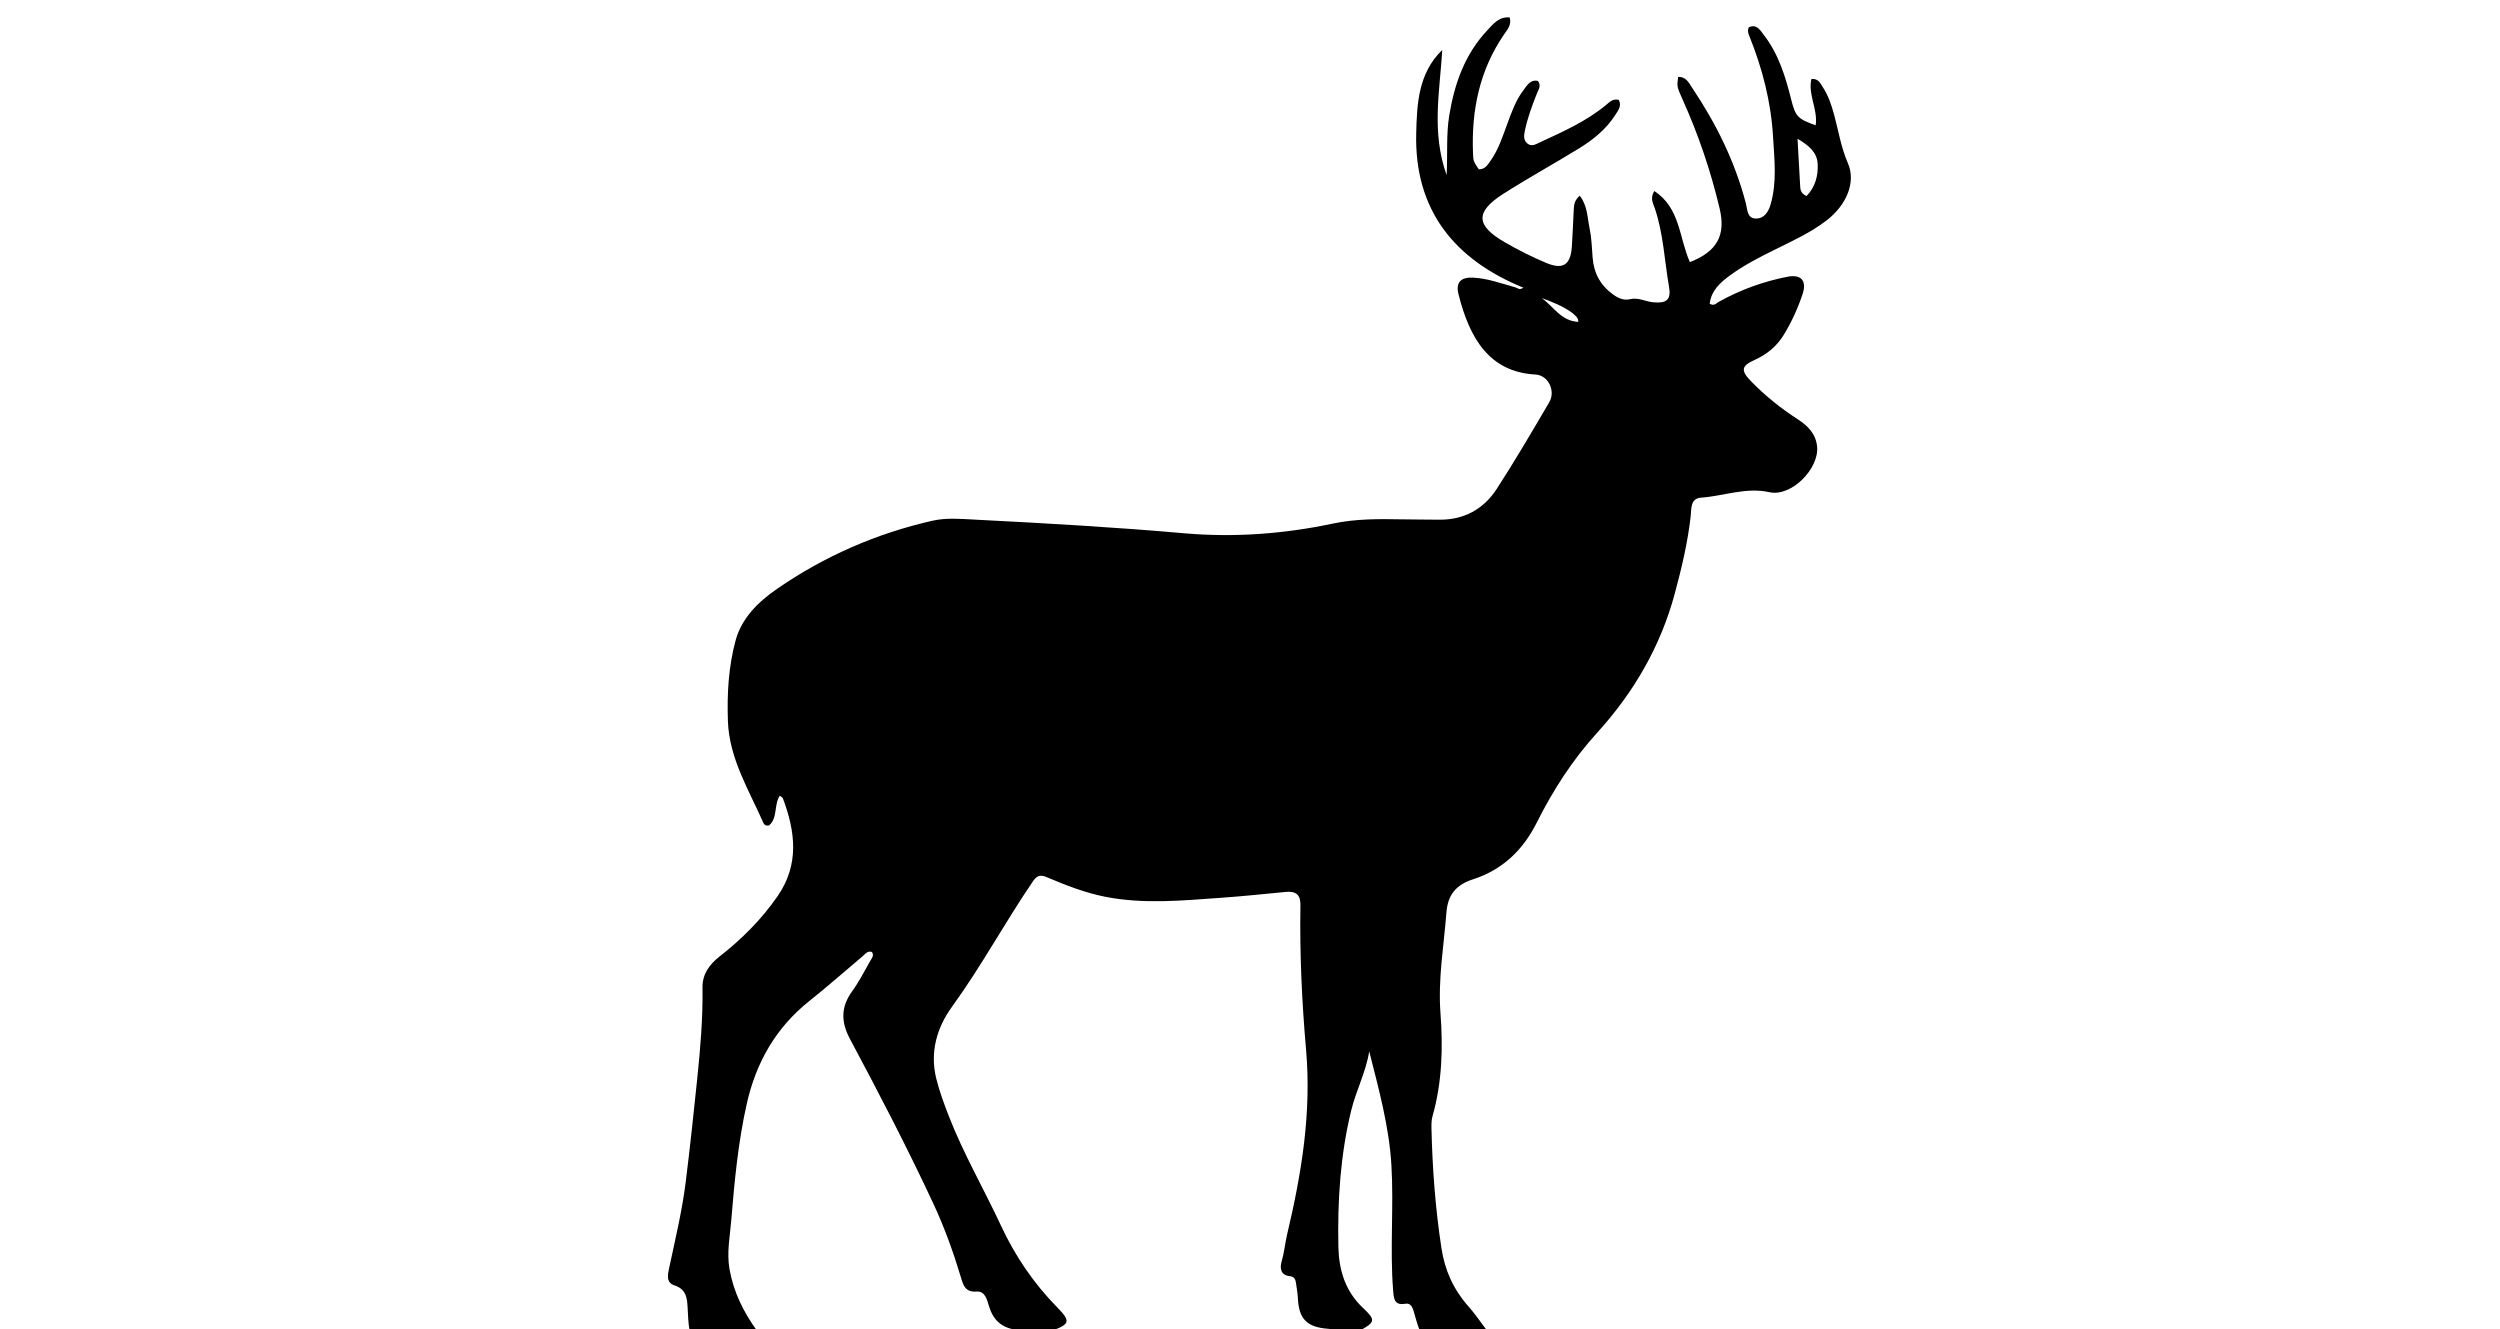
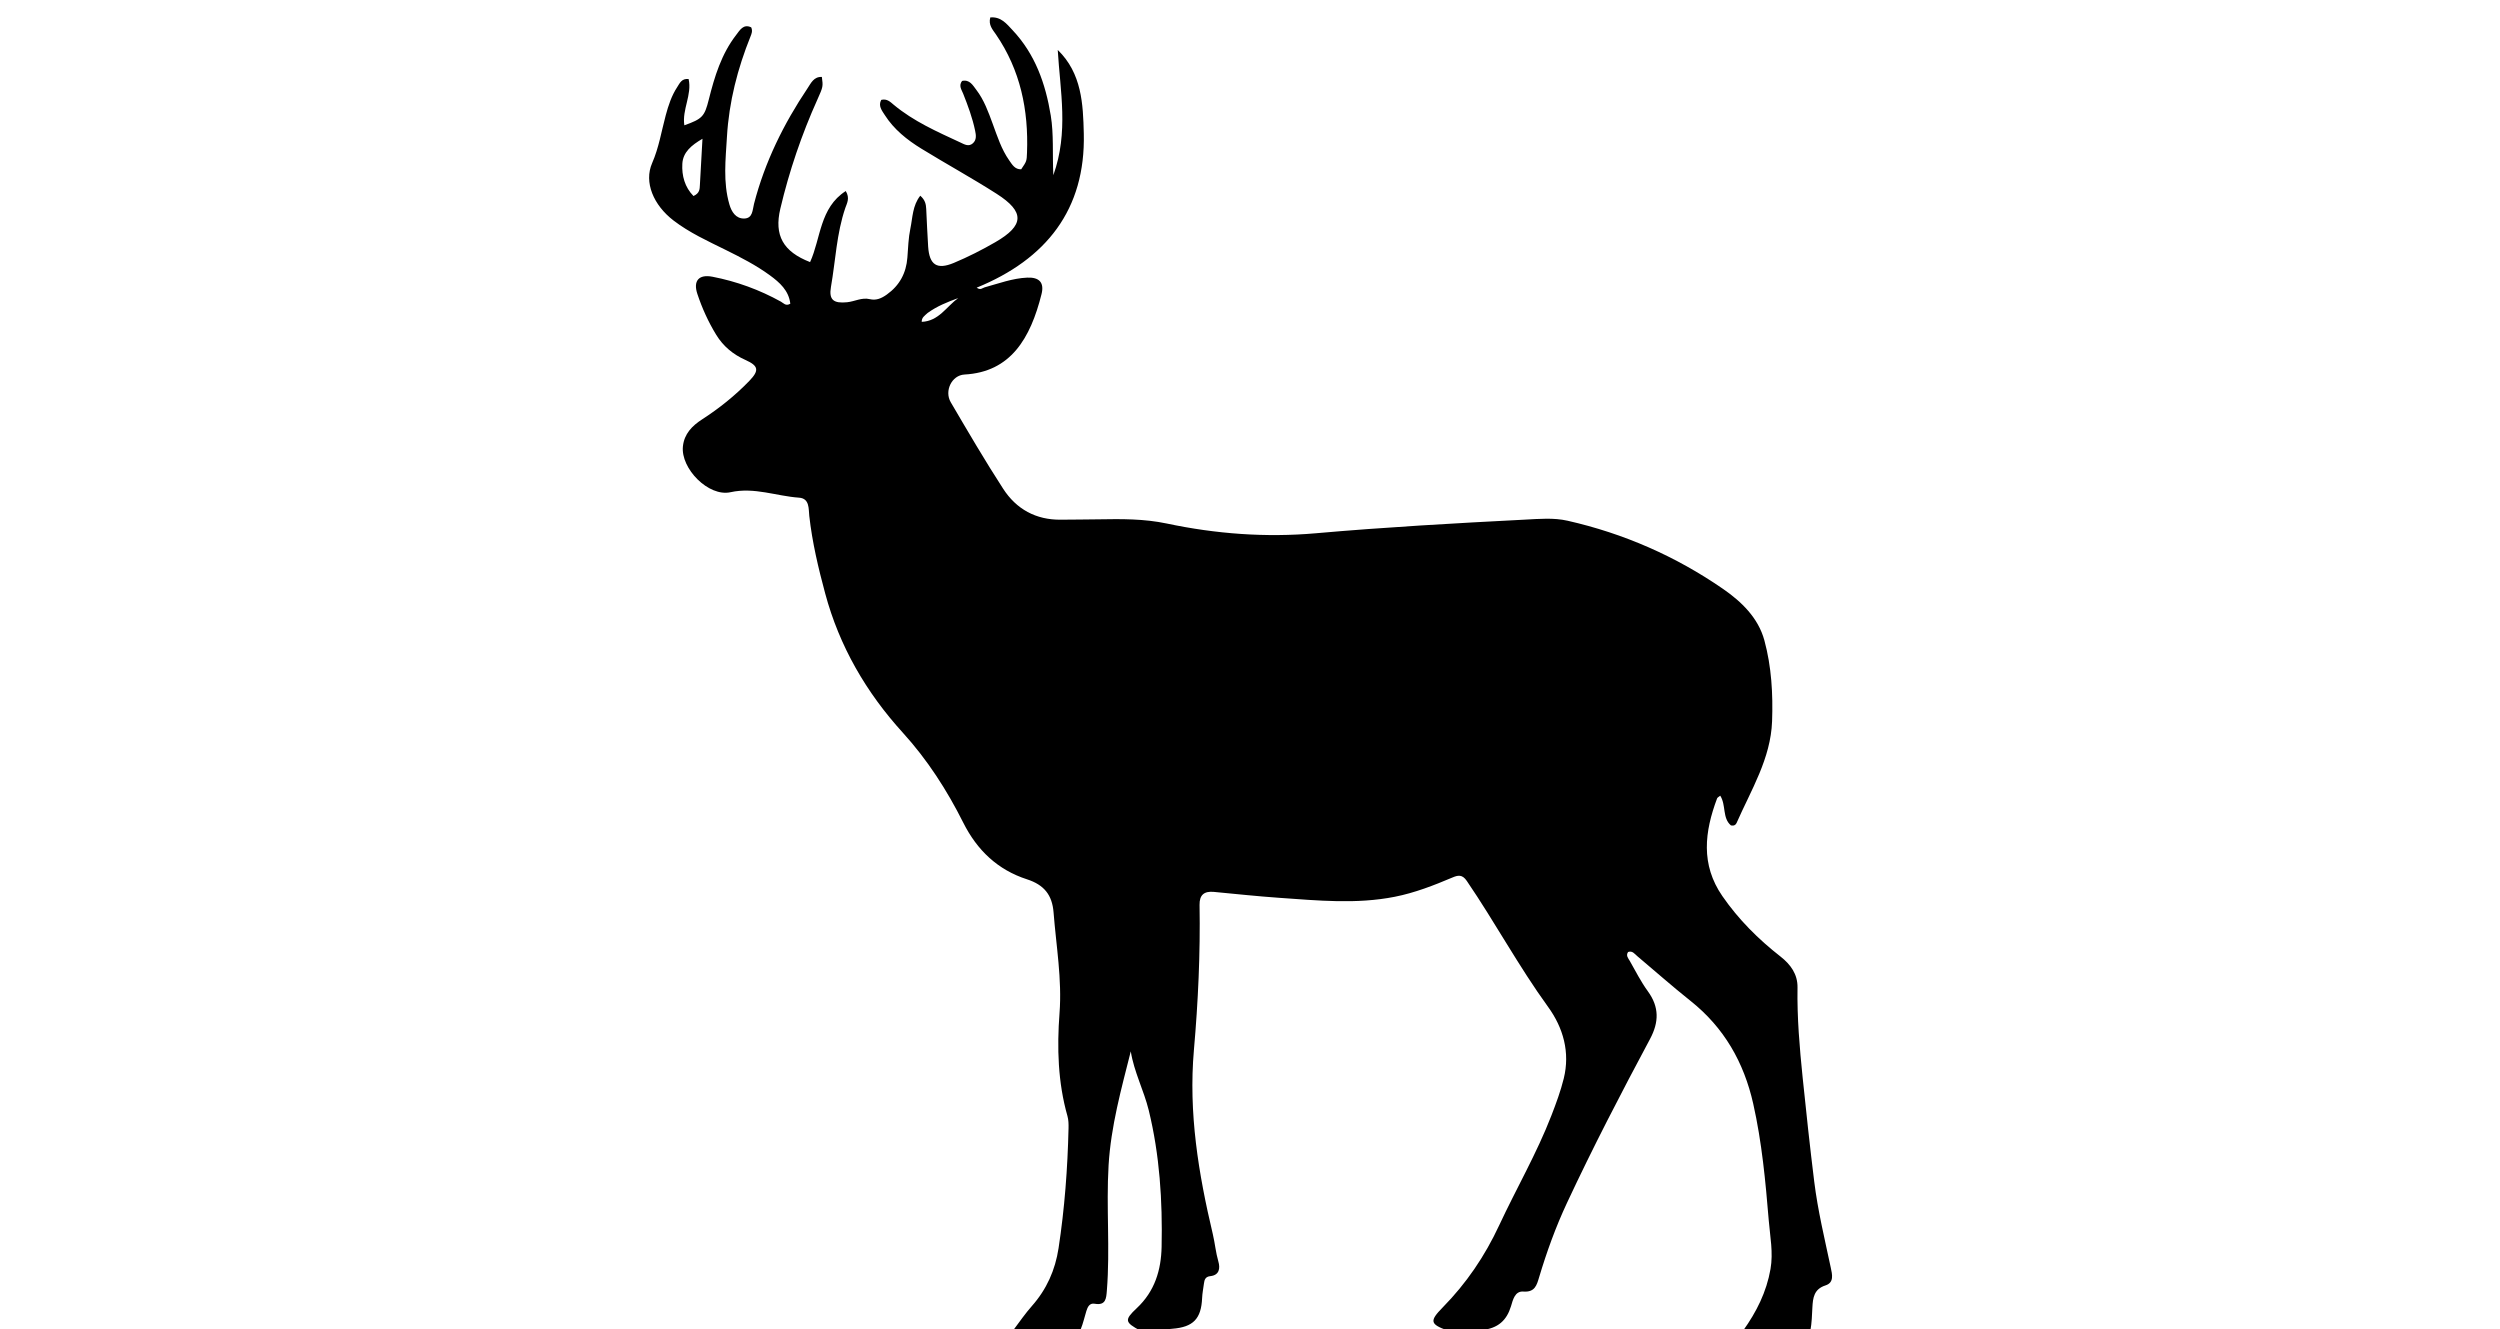
<svg xmlns="http://www.w3.org/2000/svg" version="1.1" id="Layer_1" x="0px" y="0px" width="100%" viewBox="0 0 1024 544" enable-background="new 0 0 1024 544" xml:space="preserve">
-   <path fill="#000000" opacity="1" stroke="none" d=" M282.469,545   C281.885,541.842 281.811,538.681 281.644,535.526   C281.437,531.607 281.021,528.022 276.275,526.5   C272.662,525.342 273.536,521.964 274.118,519.217   C276.602,507.509 279.428,495.857 280.894,483.966   C282.643,469.78 284.187,455.566 285.638,441.346   C286.889,429.095 287.941,416.828 287.739,404.482   C287.651,399.053 290.576,395.031 294.696,391.81   C303.809,384.685 311.898,376.621 318.51,367.055   C327.472,354.089 325.801,340.673 320.677,327.02   C320.533,326.637 319.98,326.408 319.386,325.915   C316.928,329.783 318.598,335.084 314.997,338.098   C313.765,338.349 313.044,337.879 312.698,337.092   C306.767,323.577 298.704,310.731 298.155,295.429   C297.755,284.286 298.385,273.045 301.314,262.284   C303.813,253.108 310.632,246.472 318.246,241.216   C337.626,227.838 358.898,218.52 381.888,213.297   C387.619,211.995 393.528,212.539 399.336,212.838   C427.927,214.309 456.504,215.912 485.036,218.425   C505.525,220.229 525.933,218.697 546.121,214.428   C555.288,212.489 564.651,212.545 573.989,212.716   C579.154,212.81 584.32,212.805 589.486,212.864   C599.678,212.981 607.695,208.546 613.09,200.219   C620.604,188.622 627.587,176.674 634.579,164.749   C637.262,160.174 634.206,153.695 628.933,153.407   C610.043,152.376 601.924,138.622 597.383,120.431   C596.22,115.774 598.288,113.497 603.248,113.713   C609.282,113.977 614.944,116.125 620.711,117.703   C621.603,117.948 622.368,119 623.954,117.827   C595.508,106.22 579.321,85.853 580.078,54.696   C580.369,42.726 580.859,30.025 590.75,20.454   C589.755,37.328 586.22,54.112 592.553,71.76   C592.97,62.862 592.338,55.069 593.606,47.327   C595.751,34.227 600.008,22.158 609.27,12.334   C611.655,9.805 613.976,6.737 618.37,7.142   C619.256,10.203 617.369,12.191 616.061,14.101   C606.034,28.737 602.68,45.078 603.336,62.498   C603.468,66.004 603.45,66.005 605.721,69.347   C608.302,69.432 609.402,67.434 610.624,65.696   C613.831,61.137 615.489,55.862 617.39,50.71   C619.18,45.856 620.918,40.964 624.092,36.811   C625.528,34.933 626.823,32.456 629.935,33.153   C631.444,35.103 630.141,36.722 629.496,38.346   C627.528,43.306 625.674,48.304 624.587,53.541   C624.215,55.334 623.923,57.272 625.51,58.694   C627.252,60.253 629.039,59.101 630.632,58.361   C640.149,53.939 649.782,49.716 657.955,42.896   C659.305,41.769 660.668,40.318 663.04,40.909   C664.393,43.347 662.762,45.291 661.586,47.135   C657.827,53.026 652.456,57.294 646.615,60.886   C636.4,67.168 625.859,72.93 615.762,79.391   C604.197,86.792 604.421,92.329 616.323,99.203   C621.792,102.361 627.472,105.242 633.295,107.68   C640.261,110.596 643.322,108.498 643.828,101.048   C644.177,95.902 644.35,90.744 644.619,85.592   C644.716,83.743 644.996,81.949 647.06,80.163   C650.25,84.217 650.177,89.134 651.108,93.589   C651.919,97.47 652.036,101.505 652.334,105.482   C652.813,111.859 655.538,116.928 660.767,120.654   C662.878,122.159 665.073,123.177 667.75,122.53   C671.016,121.741 673.943,123.502 677.069,123.804   C682.543,124.332 684.576,122.867 683.638,117.503   C681.753,106.72 681.346,95.658 677.763,85.177   C677.092,83.212 675.798,81.21 677.576,78.25   C688.297,85.123 687.752,97.637 692.188,107.353   C703.258,103.063 706.955,96.402 704.381,85.495   C700.739,70.061 695.652,55.105 689.138,40.639   C686.841,35.538 686.842,35.386 687.361,31.517   C690.668,31.33 691.848,34.093 693.208,36.121   C703.01,50.74 710.721,66.353 715.149,83.476   C715.792,85.961 715.616,89.412 719.146,89.509   C722.616,89.605 724.366,86.731 725.233,83.754   C727.9,74.602 726.783,65.278 726.238,55.978   C725.4,41.701 721.89,28.074 716.565,14.859   C716.138,13.8 715.659,12.678 716.305,11.202   C719.516,9.663 720.971,12.382 722.468,14.315   C728.522,22.136 731.321,31.383 733.684,40.791   C735.424,47.725 736.309,48.692 743.697,51.325   C744.683,44.849 740.482,38.822 741.939,32.375   C744.806,32.028 745.601,34.137 746.624,35.694   C748.932,39.21 750.224,43.177 751.312,47.212   C753.079,53.766 754.108,60.444 756.889,66.816   C760.315,74.667 756.318,84.032 748.127,90.317   C741.595,95.329 734.146,98.708 726.832,102.327   C720.554,105.434 714.311,108.629 708.65,112.773   C704.64,115.707 700.911,119.007 700.288,124.404   C702.154,125.521 703.065,124.149 704.128,123.56   C712.94,118.673 722.304,115.27 732.172,113.35   C737.775,112.26 740.144,115.023 738.361,120.392   C736.415,126.253 733.866,131.865 730.635,137.143   C727.761,141.837 723.725,145.174 718.709,147.421   C713.307,149.842 712.895,151.69 717.12,156.058   C722.931,162.063 729.431,167.264 736.463,171.806   C740.502,174.415 743.737,177.707 744.279,182.816   C745.246,191.929 733.756,203.59 724.799,201.612   C715.021,199.454 706.056,203.199 696.701,203.848   C692.329,204.152 692.836,208.468 692.515,211.346   C691.313,222.135 688.816,232.621 686.005,243.07   C680.169,264.763 669.222,283.598 654.191,300.129   C644.127,311.198 636.113,323.664 629.456,336.945   C623.76,348.308 615.292,356.309 603.341,360.167   C596.345,362.425 593.017,366.567 592.458,373.743   C591.387,387.48 588.968,401.066 590.02,415.005   C591.086,429.126 590.699,443.301 586.773,457.13   C586.328,458.698 586.289,460.429 586.327,462.078   C586.702,478.556 587.927,494.96 590.417,511.271   C591.79,520.262 595.306,528.121 601.338,534.942   C603.98,537.929 606.265,541.233 608.856,544.697   C599.979,545 590.958,545 581.39,544.608   C580.25,541.802 579.777,539.349 579.024,536.985   C578.526,535.421 577.768,533.629 575.621,534.011   C571.002,534.831 570.887,531.781 570.631,528.601   C569.259,511.521 570.945,494.418 569.923,477.292   C568.967,461.255 564.727,446.081 560.836,430.633   C559.493,439.091 555.452,446.672 553.466,454.805   C548.989,473.139 547.804,491.899 548.205,510.717   C548.409,520.234 550.995,528.922 558.391,535.834   C563.603,540.704 563.189,541.638 557,545   C554.629,545 552.259,545 549.075,544.857   C546.776,544.56 545.292,544.374 543.803,544.256   C535.229,543.579 531.969,540.171 531.609,531.648   C531.525,529.666 531.119,527.698 530.866,525.723   C530.663,524.141 530.259,522.924 528.253,522.707   C524.524,522.304 524.166,519.456 524.952,516.751   C526.027,513.049 526.349,509.236 527.226,505.53   C533.108,480.698 537.231,455.868 534.969,430.022   C533.247,410.336 532.321,390.486 532.663,370.656   C532.735,366.51 530.742,364.949 526.788,365.322   C517.853,366.166 508.925,367.126 499.974,367.751   C484.212,368.852 468.431,370.428 452.697,367.318   C444.478,365.693 436.741,362.666 429.069,359.42   C426.802,358.46 425.071,358.083 423.208,360.813   C411.667,377.729 401.956,395.805 389.905,412.417   C383.704,420.966 380.839,431.012 383.481,441.743   C384.75,446.893 386.615,451.923 388.531,456.883   C394.543,472.447 402.948,486.882 409.969,501.962   C415.818,514.528 423.387,525.665 433.038,535.488   C438.553,541.102 438.292,542.385 431,545   C426.643,545 422.286,545 417.151,544.817   C410.326,544.11 406.853,540.78 405.092,535.02   C404.321,532.497 403.536,528.768 400.052,529.024   C395.313,529.371 394.562,526.449 393.569,523.137   C390.462,512.77 386.794,502.616 382.205,492.793   C371.568,470.021 360,447.72 348.149,425.569   C344.464,418.681 344.333,412.49 349.031,406.037   C351.858,402.155 354.05,397.805 356.433,393.612   C357.041,392.543 358.148,391.431 357.143,389.938   C355.345,389.3 354.439,390.74 353.361,391.645   C346.098,397.741 339.007,404.052 331.584,409.947   C317.82,420.878 309.69,435.153 305.883,452.078   C302.338,467.839 300.834,483.907 299.514,499.95   C298.975,506.502 297.624,513.062 298.803,519.815   C300.447,529.229 304.545,537.372 310,545   C300.979,545 291.958,545 282.469,545  M737.324,75.783   C737.415,77.429 737.378,79.136 739.951,80.29   C743.509,76.673 744.79,71.962 744.516,67.075   C744.251,62.357 740.84,59.51 736.269,56.84   C736.649,63.459 736.978,69.199 737.324,75.783  M644.065,128.205   C640.242,125.427 635.921,123.693 631.523,122.097   C636.3,125.542 639.477,131.555 646.465,131.831   C646.474,130.017 645.357,129.422 644.065,128.205  z" />
+   <g data-loadout-mirror="true" transform="translate(1024 0) scale(-1 1)">
+     <path fill="#000000" opacity="1" stroke="none" d=" M282.469,545   C281.885,541.842 281.811,538.681 281.644,535.526   C281.437,531.607 281.021,528.022 276.275,526.5   C272.662,525.342 273.536,521.964 274.118,519.217   C276.602,507.509 279.428,495.857 280.894,483.966   C282.643,469.78 284.187,455.566 285.638,441.346   C286.889,429.095 287.941,416.828 287.739,404.482   C287.651,399.053 290.576,395.031 294.696,391.81   C303.809,384.685 311.898,376.621 318.51,367.055   C327.472,354.089 325.801,340.673 320.677,327.02   C320.533,326.637 319.98,326.408 319.386,325.915   C316.928,329.783 318.598,335.084 314.997,338.098   C313.765,338.349 313.044,337.879 312.698,337.092   C306.767,323.577 298.704,310.731 298.155,295.429   C297.755,284.286 298.385,273.045 301.314,262.284   C303.813,253.108 310.632,246.472 318.246,241.216   C337.626,227.838 358.898,218.52 381.888,213.297   C387.619,211.995 393.528,212.539 399.336,212.838   C427.927,214.309 456.504,215.912 485.036,218.425   C505.525,220.229 525.933,218.697 546.121,214.428   C555.288,212.489 564.651,212.545 573.989,212.716   C579.154,212.81 584.32,212.805 589.486,212.864   C599.678,212.981 607.695,208.546 613.09,200.219   C620.604,188.622 627.587,176.674 634.579,164.749   C637.262,160.174 634.206,153.695 628.933,153.407   C610.043,152.376 601.924,138.622 597.383,120.431   C596.22,115.774 598.288,113.497 603.248,113.713   C609.282,113.977 614.944,116.125 620.711,117.703   C621.603,117.948 622.368,119 623.954,117.827   C595.508,106.22 579.321,85.853 580.078,54.696   C580.369,42.726 580.859,30.025 590.75,20.454   C589.755,37.328 586.22,54.112 592.553,71.76   C592.97,62.862 592.338,55.069 593.606,47.327   C595.751,34.227 600.008,22.158 609.27,12.334   C611.655,9.805 613.976,6.737 618.37,7.142   C619.256,10.203 617.369,12.191 616.061,14.101   C606.034,28.737 602.68,45.078 603.336,62.498   C603.468,66.004 603.45,66.005 605.721,69.347   C608.302,69.432 609.402,67.434 610.624,65.696   C613.831,61.137 615.489,55.862 617.39,50.71   C619.18,45.856 620.918,40.964 624.092,36.811   C625.528,34.933 626.823,32.456 629.935,33.153   C631.444,35.103 630.141,36.722 629.496,38.346   C627.528,43.306 625.674,48.304 624.587,53.541   C624.215,55.334 623.923,57.272 625.51,58.694   C627.252,60.253 629.039,59.101 630.632,58.361   C640.149,53.939 649.782,49.716 657.955,42.896   C659.305,41.769 660.668,40.318 663.04,40.909   C664.393,43.347 662.762,45.291 661.586,47.135   C657.827,53.026 652.456,57.294 646.615,60.886   C636.4,67.168 625.859,72.93 615.762,79.391   C604.197,86.792 604.421,92.329 616.323,99.203   C621.792,102.361 627.472,105.242 633.295,107.68   C640.261,110.596 643.322,108.498 643.828,101.048   C644.177,95.902 644.35,90.744 644.619,85.592   C644.716,83.743 644.996,81.949 647.06,80.163   C650.25,84.217 650.177,89.134 651.108,93.589   C651.919,97.47 652.036,101.505 652.334,105.482   C652.813,111.859 655.538,116.928 660.767,120.654   C662.878,122.159 665.073,123.177 667.75,122.53   C671.016,121.741 673.943,123.502 677.069,123.804   C682.543,124.332 684.576,122.867 683.638,117.503   C681.753,106.72 681.346,95.658 677.763,85.177   C677.092,83.212 675.798,81.21 677.576,78.25   C688.297,85.123 687.752,97.637 692.188,107.353   C703.258,103.063 706.955,96.402 704.381,85.495   C700.739,70.061 695.652,55.105 689.138,40.639   C686.841,35.538 686.842,35.386 687.361,31.517   C690.668,31.33 691.848,34.093 693.208,36.121   C703.01,50.74 710.721,66.353 715.149,83.476   C715.792,85.961 715.616,89.412 719.146,89.509   C722.616,89.605 724.366,86.731 725.233,83.754   C727.9,74.602 726.783,65.278 726.238,55.978   C725.4,41.701 721.89,28.074 716.565,14.859   C716.138,13.8 715.659,12.678 716.305,11.202   C719.516,9.663 720.971,12.382 722.468,14.315   C728.522,22.136 731.321,31.383 733.684,40.791   C735.424,47.725 736.309,48.692 743.697,51.325   C744.683,44.849 740.482,38.822 741.939,32.375   C744.806,32.028 745.601,34.137 746.624,35.694   C748.932,39.21 750.224,43.177 751.312,47.212   C753.079,53.766 754.108,60.444 756.889,66.816   C760.315,74.667 756.318,84.032 748.127,90.317   C741.595,95.329 734.146,98.708 726.832,102.327   C720.554,105.434 714.311,108.629 708.65,112.773   C704.64,115.707 700.911,119.007 700.288,124.404   C702.154,125.521 703.065,124.149 704.128,123.56   C712.94,118.673 722.304,115.27 732.172,113.35   C737.775,112.26 740.144,115.023 738.361,120.392   C736.415,126.253 733.866,131.865 730.635,137.143   C727.761,141.837 723.725,145.174 718.709,147.421   C713.307,149.842 712.895,151.69 717.12,156.058   C722.931,162.063 729.431,167.264 736.463,171.806   C740.502,174.415 743.737,177.707 744.279,182.816   C745.246,191.929 733.756,203.59 724.799,201.612   C715.021,199.454 706.056,203.199 696.701,203.848   C692.329,204.152 692.836,208.468 692.515,211.346   C691.313,222.135 688.816,232.621 686.005,243.07   C680.169,264.763 669.222,283.598 654.191,300.129   C644.127,311.198 636.113,323.664 629.456,336.945   C623.76,348.308 615.292,356.309 603.341,360.167   C596.345,362.425 593.017,366.567 592.458,373.743   C591.387,387.48 588.968,401.066 590.02,415.005   C591.086,429.126 590.699,443.301 586.773,457.13   C586.328,458.698 586.289,460.429 586.327,462.078   C586.702,478.556 587.927,494.96 590.417,511.271   C591.79,520.262 595.306,528.121 601.338,534.942   C603.98,537.929 606.265,541.233 608.856,544.697   C599.979,545 590.958,545 581.39,544.608   C580.25,541.802 579.777,539.349 579.024,536.985   C578.526,535.421 577.768,533.629 575.621,534.011   C571.002,534.831 570.887,531.781 570.631,528.601   C569.259,511.521 570.945,494.418 569.923,477.292   C568.967,461.255 564.727,446.081 560.836,430.633   C559.493,439.091 555.452,446.672 553.466,454.805   C548.989,473.139 547.804,491.899 548.205,510.717   C548.409,520.234 550.995,528.922 558.391,535.834   C563.603,540.704 563.189,541.638 557,545   C554.629,545 552.259,545 549.075,544.857   C546.776,544.56 545.292,544.374 543.803,544.256   C535.229,543.579 531.969,540.171 531.609,531.648   C531.525,529.666 531.119,527.698 530.866,525.723   C530.663,524.141 530.259,522.924 528.253,522.707   C524.524,522.304 524.166,519.456 524.952,516.751   C526.027,513.049 526.349,509.236 527.226,505.53   C533.108,480.698 537.231,455.868 534.969,430.022   C533.247,410.336 532.321,390.486 532.663,370.656   C532.735,366.51 530.742,364.949 526.788,365.322   C517.853,366.166 508.925,367.126 499.974,367.751   C484.212,368.852 468.431,370.428 452.697,367.318   C444.478,365.693 436.741,362.666 429.069,359.42   C426.802,358.46 425.071,358.083 423.208,360.813   C411.667,377.729 401.956,395.805 389.905,412.417   C383.704,420.966 380.839,431.012 383.481,441.743   C384.75,446.893 386.615,451.923 388.531,456.883   C394.543,472.447 402.948,486.882 409.969,501.962   C415.818,514.528 423.387,525.665 433.038,535.488   C438.553,541.102 438.292,542.385 431,545   C426.643,545 422.286,545 417.151,544.817   C410.326,544.11 406.853,540.78 405.092,535.02   C404.321,532.497 403.536,528.768 400.052,529.024   C395.313,529.371 394.562,526.449 393.569,523.137   C390.462,512.77 386.794,502.616 382.205,492.793   C371.568,470.021 360,447.72 348.149,425.569   C344.464,418.681 344.333,412.49 349.031,406.037   C351.858,402.155 354.05,397.805 356.433,393.612   C357.041,392.543 358.148,391.431 357.143,389.938   C355.345,389.3 354.439,390.74 353.361,391.645   C346.098,397.741 339.007,404.052 331.584,409.947   C317.82,420.878 309.69,435.153 305.883,452.078   C302.338,467.839 300.834,483.907 299.514,499.95   C298.975,506.502 297.624,513.062 298.803,519.815   C300.447,529.229 304.545,537.372 310,545   C300.979,545 291.958,545 282.469,545  M737.324,75.783   C737.415,77.429 737.378,79.136 739.951,80.29   C743.509,76.673 744.79,71.962 744.516,67.075   C744.251,62.357 740.84,59.51 736.269,56.84   C736.649,63.459 736.978,69.199 737.324,75.783  M644.065,128.205   C640.242,125.427 635.921,123.693 631.523,122.097   C636.3,125.542 639.477,131.555 646.465,131.831   C646.474,130.017 645.357,129.422 644.065,128.205  z" />
+   </g>
</svg>
